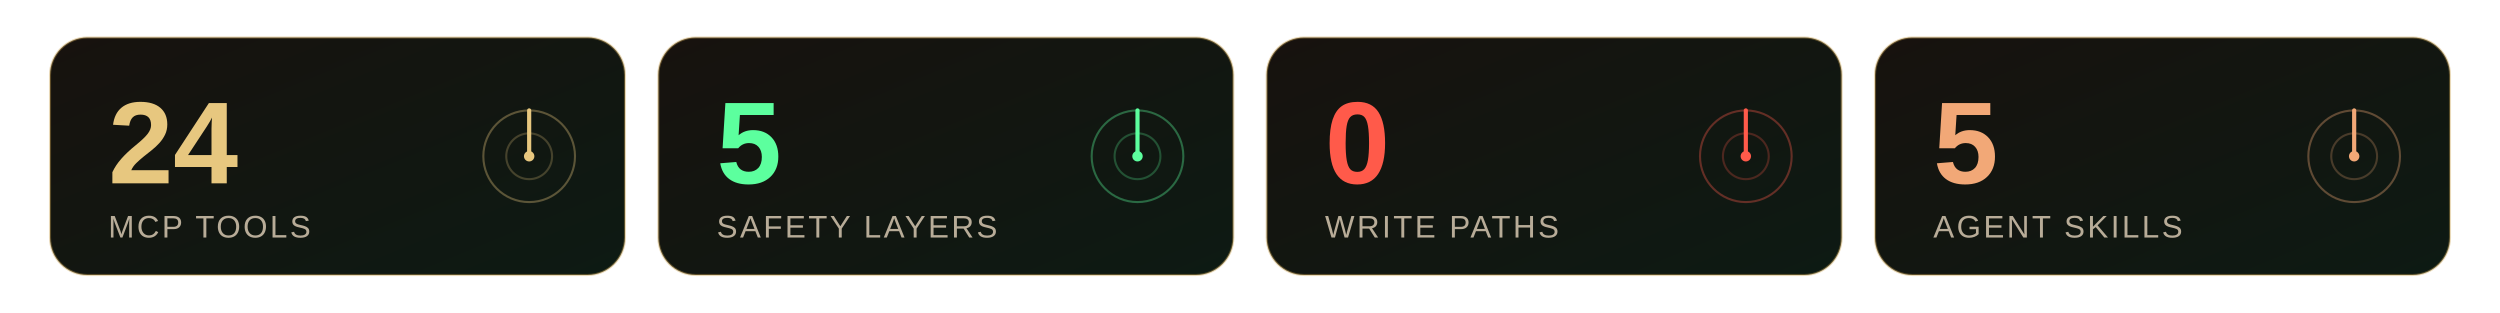
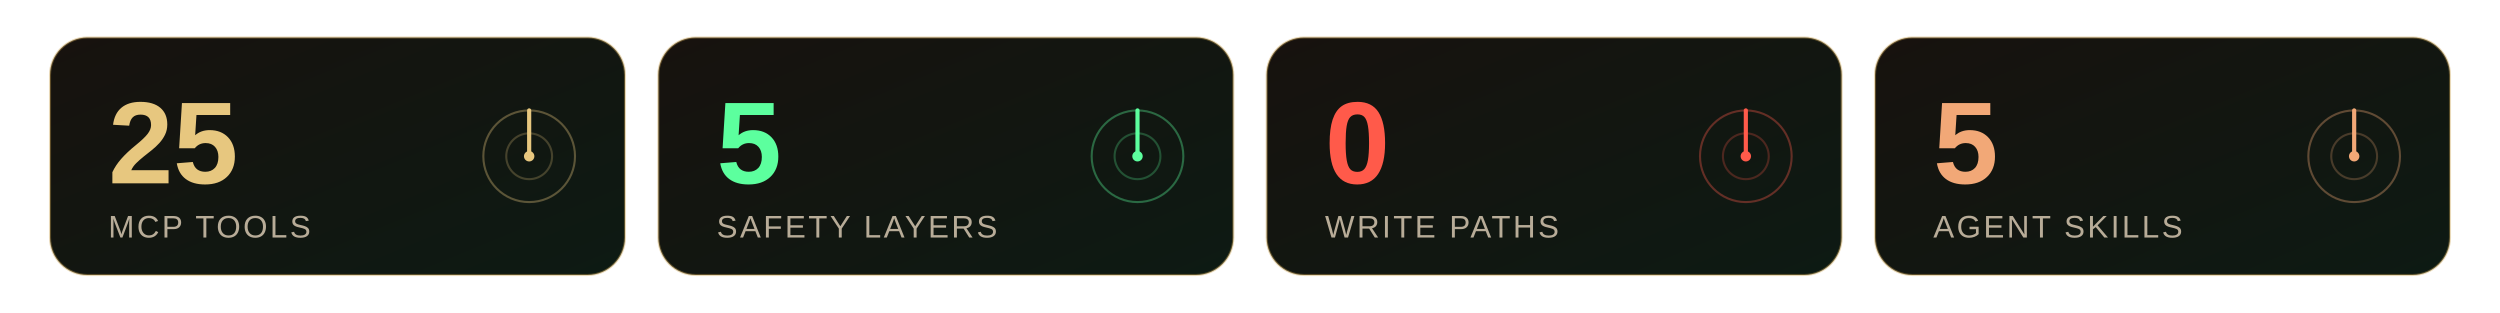
- <svg xmlns="http://www.w3.org/2000/svg" width="1200" height="150" viewBox="0 0 1200 150" role="img" aria-label="24 MCP tools, 5 safety layers, 0 write paths, 5 agent skills">
+ <svg xmlns="http://www.w3.org/2000/svg" width="1200" height="150" viewBox="0 0 1200 150" role="img" aria-label="25 MCP tools, 5 safety layers, 0 write paths, 5 agent skills">
  <style>
.sc { animation: up .7s cubic-bezier(.2,.9,.3,1.2) both; }
@keyframes up { from { opacity: 0; transform: translateY(14px); } to { opacity: 1; transform: none; } }
.pr { transform-box: fill-box; transform-origin: center; opacity: 0; animation: pr 2.4s ease-out infinite; }
@keyframes pr { 0% { transform: scale(.5); opacity: .8; } 100% { transform: scale(1.6); opacity: 0; } }
.sw { animation: spin 3s linear infinite; }
@keyframes spin { to { transform: rotate(360deg); } }
.num { animation: glow 3s ease-in-out infinite; }
@keyframes glow { 50% { opacity: .82; } }
@media (prefers-reduced-motion: reduce) { * { animation: none !important; } }
</style>
  <defs>
    <linearGradient id="sbg" x1="0" y1="0" x2="1" y2="1">
      <stop offset="0" stop-color="#17120E" />
      <stop offset="1" stop-color="#0D1A13" />
    </linearGradient>
  </defs>
  <g class="sc" style="animation-delay:0.00s">
    <rect x="24" y="18" width="276" height="114" rx="18" fill="url(#sbg)" stroke="#C9A04F" stroke-opacity=".4" />
-     <text x="52" y="88" font-family="'Segoe UI', -apple-system, 'Helvetica Neue', Arial, sans-serif" font-size="56" font-weight="700" fill="#E7C77F" class="num">24</text>
+     <text x="52" y="88" font-family="'Segoe UI', -apple-system, 'Helvetica Neue', Arial, sans-serif" font-size="56" font-weight="700" fill="#E7C77F" class="num">25</text>
    <text x="52" y="114" font-family="'Segoe UI', -apple-system, 'Helvetica Neue', Arial, sans-serif" font-size="15" letter-spacing="1.2" fill="#B8AC98">MCP TOOLS</text>
    <circle cx="254" cy="75" r="22" fill="none" stroke="#E7C77F" stroke-opacity=".35" />
    <circle cx="254" cy="75" r="11" fill="none" stroke="#E7C77F" stroke-opacity=".25" />
    <circle class="pr" cx="254" cy="75" r="22" fill="none" stroke="#E7C77F" style="animation-delay:0.0s" />
    <g class="sw" style="transform-origin:254px 75px;animation-delay:-0s">
      <line x1="254" y1="75" x2="254" y2="53" stroke="#E7C77F" stroke-width="2" stroke-linecap="round" />
    </g>
    <circle cx="254" cy="75" r="2.5" fill="#E7C77F" />
  </g>
  <g class="sc" style="animation-delay:0.18s">
    <rect x="316" y="18" width="276" height="114" rx="18" fill="url(#sbg)" stroke="#C9A04F" stroke-opacity=".4" />
    <text x="344" y="88" font-family="'Segoe UI', -apple-system, 'Helvetica Neue', Arial, sans-serif" font-size="56" font-weight="700" fill="#5CFF9E" class="num">5</text>
    <text x="344" y="114" font-family="'Segoe UI', -apple-system, 'Helvetica Neue', Arial, sans-serif" font-size="15" letter-spacing="1.2" fill="#B8AC98">SAFETY LAYERS</text>
    <circle cx="546" cy="75" r="22" fill="none" stroke="#5CFF9E" stroke-opacity=".35" />
    <circle cx="546" cy="75" r="11" fill="none" stroke="#5CFF9E" stroke-opacity=".25" />
    <circle class="pr" cx="546" cy="75" r="22" fill="none" stroke="#5CFF9E" style="animation-delay:0.6s" />
    <g class="sw" style="transform-origin:546px 75px;animation-delay:-1s">
      <line x1="546" y1="75" x2="546" y2="53" stroke="#5CFF9E" stroke-width="2" stroke-linecap="round" />
    </g>
    <circle cx="546" cy="75" r="2.5" fill="#5CFF9E" />
  </g>
  <g class="sc" style="animation-delay:0.36s">
    <rect x="608" y="18" width="276" height="114" rx="18" fill="url(#sbg)" stroke="#C9A04F" stroke-opacity=".4" />
    <text x="636" y="88" font-family="'Segoe UI', -apple-system, 'Helvetica Neue', Arial, sans-serif" font-size="56" font-weight="700" fill="#FF5A4A" class="num">0</text>
    <text x="636" y="114" font-family="'Segoe UI', -apple-system, 'Helvetica Neue', Arial, sans-serif" font-size="15" letter-spacing="1.2" fill="#B8AC98">WRITE PATHS</text>
    <circle cx="838" cy="75" r="22" fill="none" stroke="#FF5A4A" stroke-opacity=".35" />
    <circle cx="838" cy="75" r="11" fill="none" stroke="#FF5A4A" stroke-opacity=".25" />
    <circle class="pr" cx="838" cy="75" r="22" fill="none" stroke="#FF5A4A" style="animation-delay:1.2s" />
    <g class="sw" style="transform-origin:838px 75px;animation-delay:-2s">
      <line x1="838" y1="75" x2="838" y2="53" stroke="#FF5A4A" stroke-width="2" stroke-linecap="round" />
    </g>
    <circle cx="838" cy="75" r="2.5" fill="#FF5A4A" />
  </g>
  <g class="sc" style="animation-delay:0.54s">
    <rect x="900" y="18" width="276" height="114" rx="18" fill="url(#sbg)" stroke="#C9A04F" stroke-opacity=".4" />
    <text x="928" y="88" font-family="'Segoe UI', -apple-system, 'Helvetica Neue', Arial, sans-serif" font-size="56" font-weight="700" fill="#F2A877" class="num">5</text>
    <text x="928" y="114" font-family="'Segoe UI', -apple-system, 'Helvetica Neue', Arial, sans-serif" font-size="15" letter-spacing="1.2" fill="#B8AC98">AGENT SKILLS</text>
    <circle cx="1130" cy="75" r="22" fill="none" stroke="#F2A877" stroke-opacity=".35" />
    <circle cx="1130" cy="75" r="11" fill="none" stroke="#F2A877" stroke-opacity=".25" />
    <circle class="pr" cx="1130" cy="75" r="22" fill="none" stroke="#F2A877" style="animation-delay:1.8s" />
    <g class="sw" style="transform-origin:1130px 75px;animation-delay:-3s">
      <line x1="1130" y1="75" x2="1130" y2="53" stroke="#F2A877" stroke-width="2" stroke-linecap="round" />
    </g>
    <circle cx="1130" cy="75" r="2.5" fill="#F2A877" />
  </g>
</svg>
